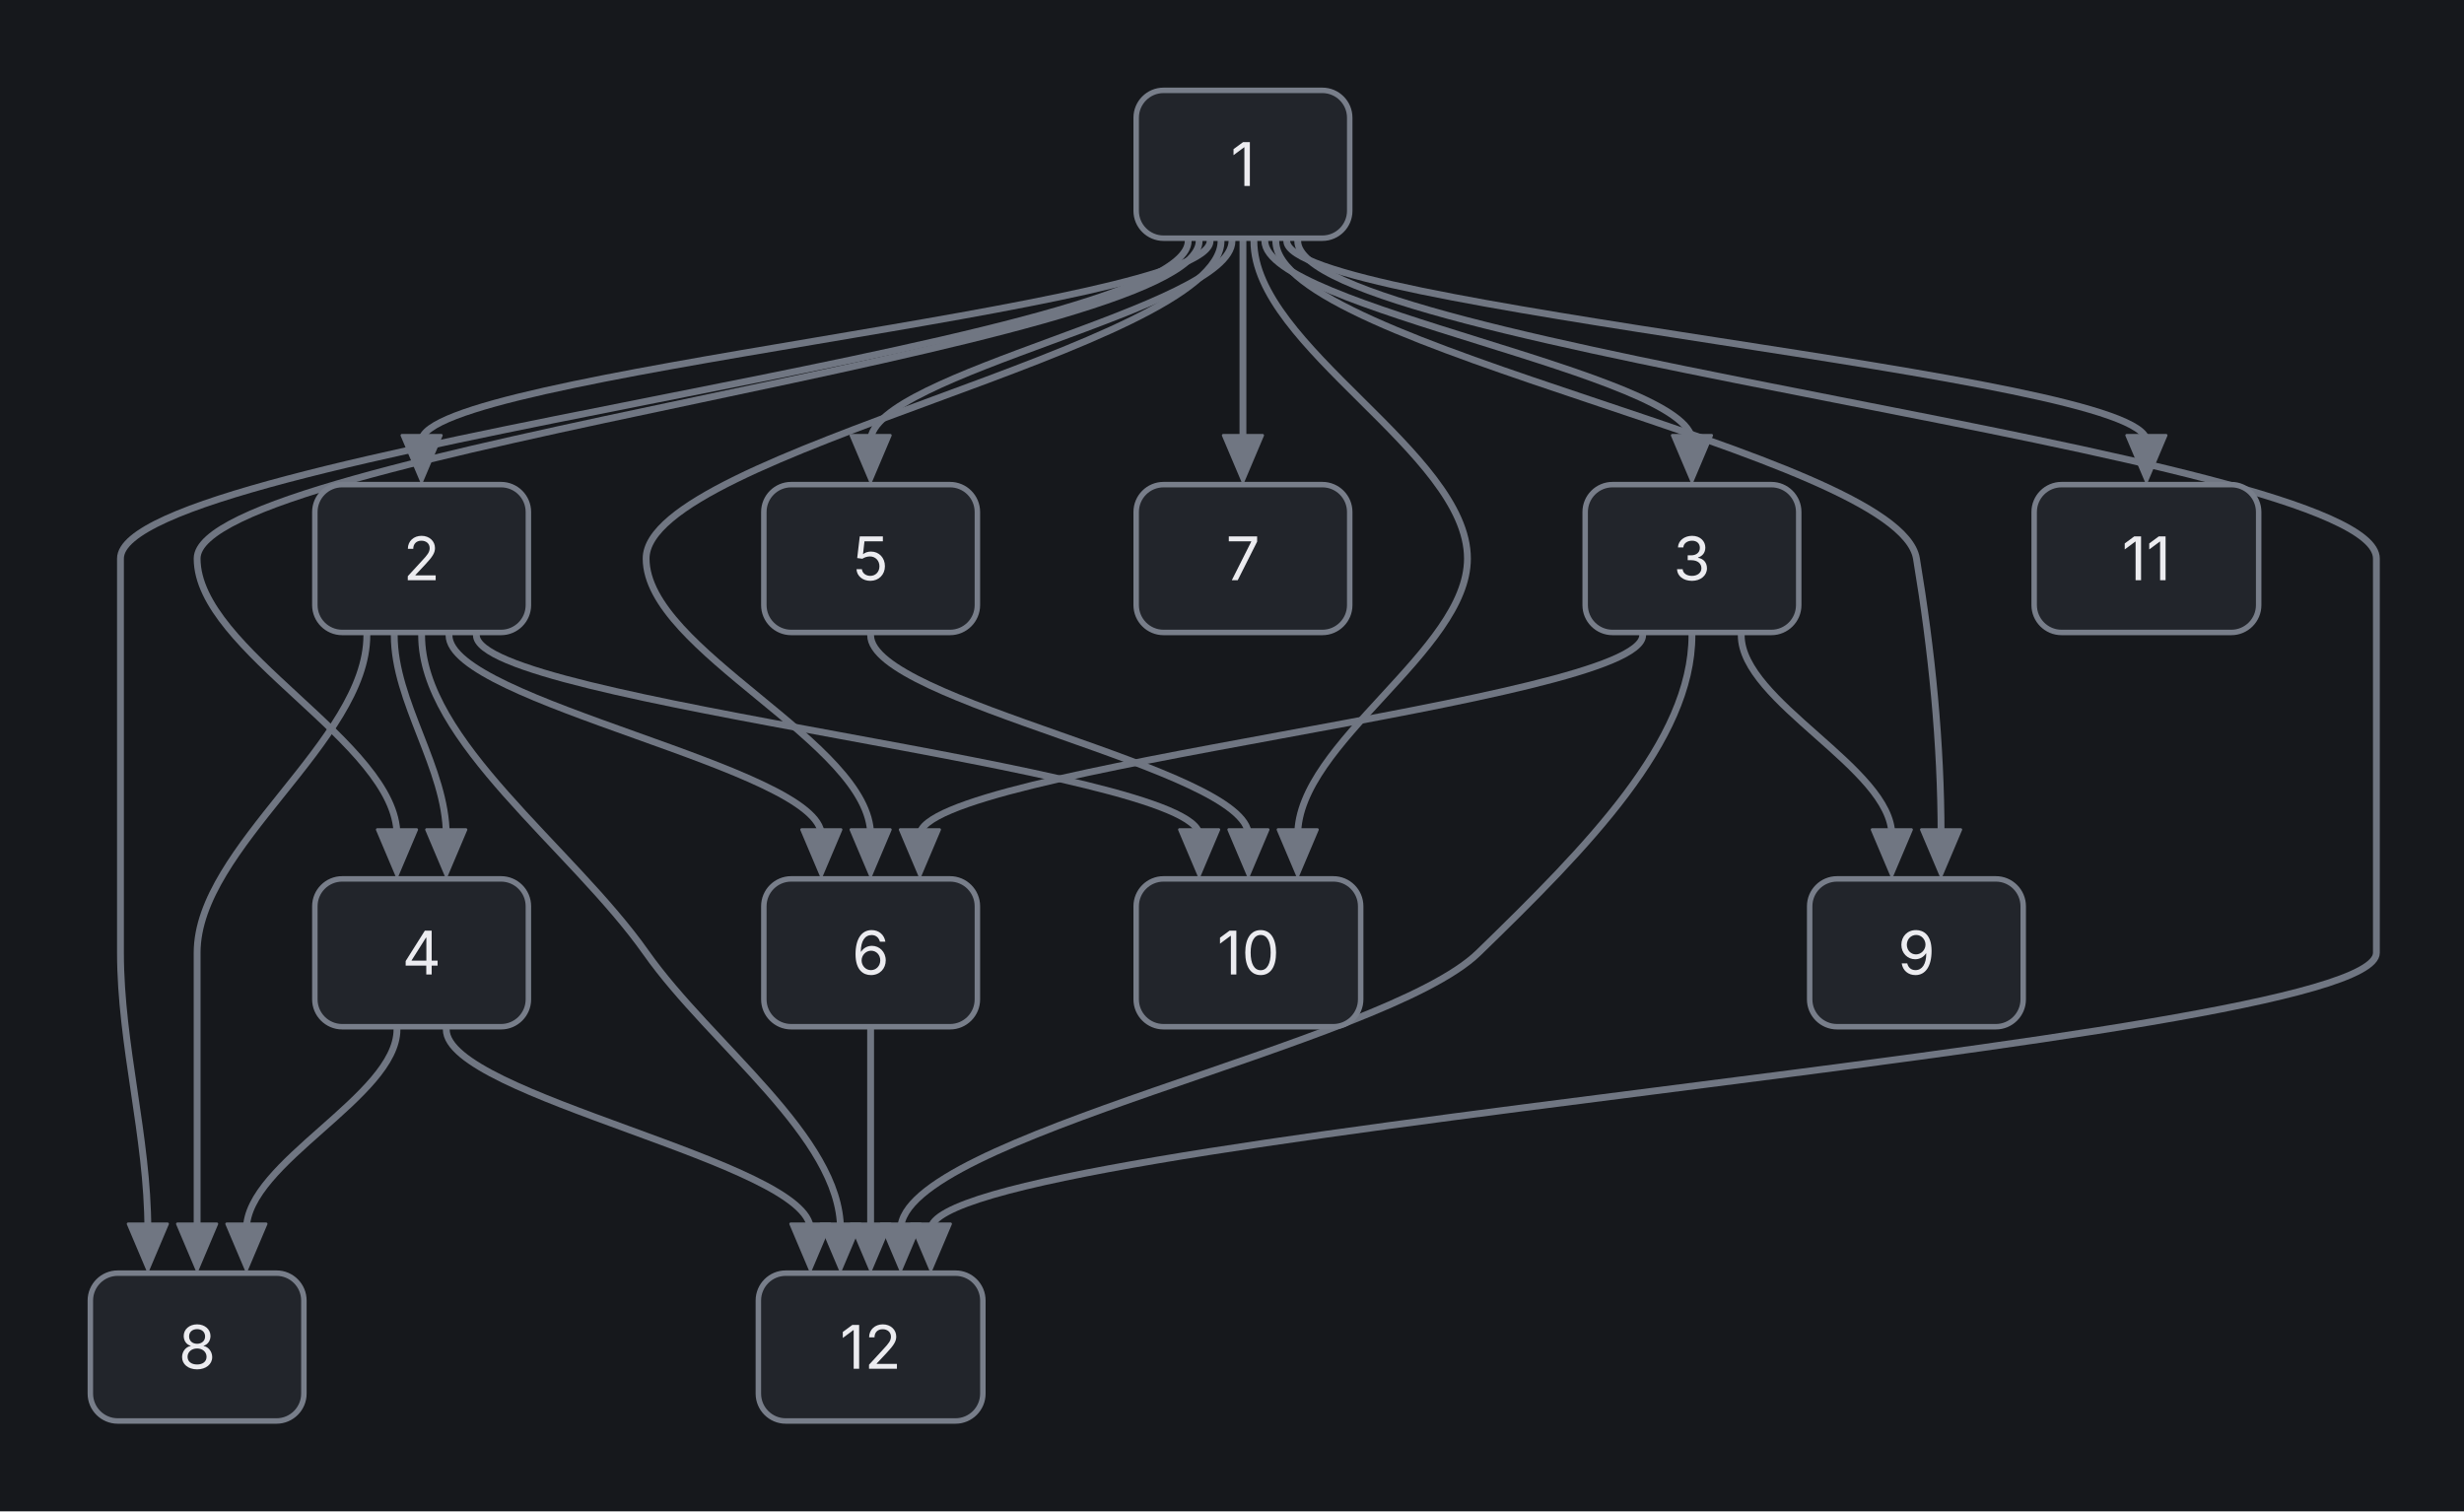
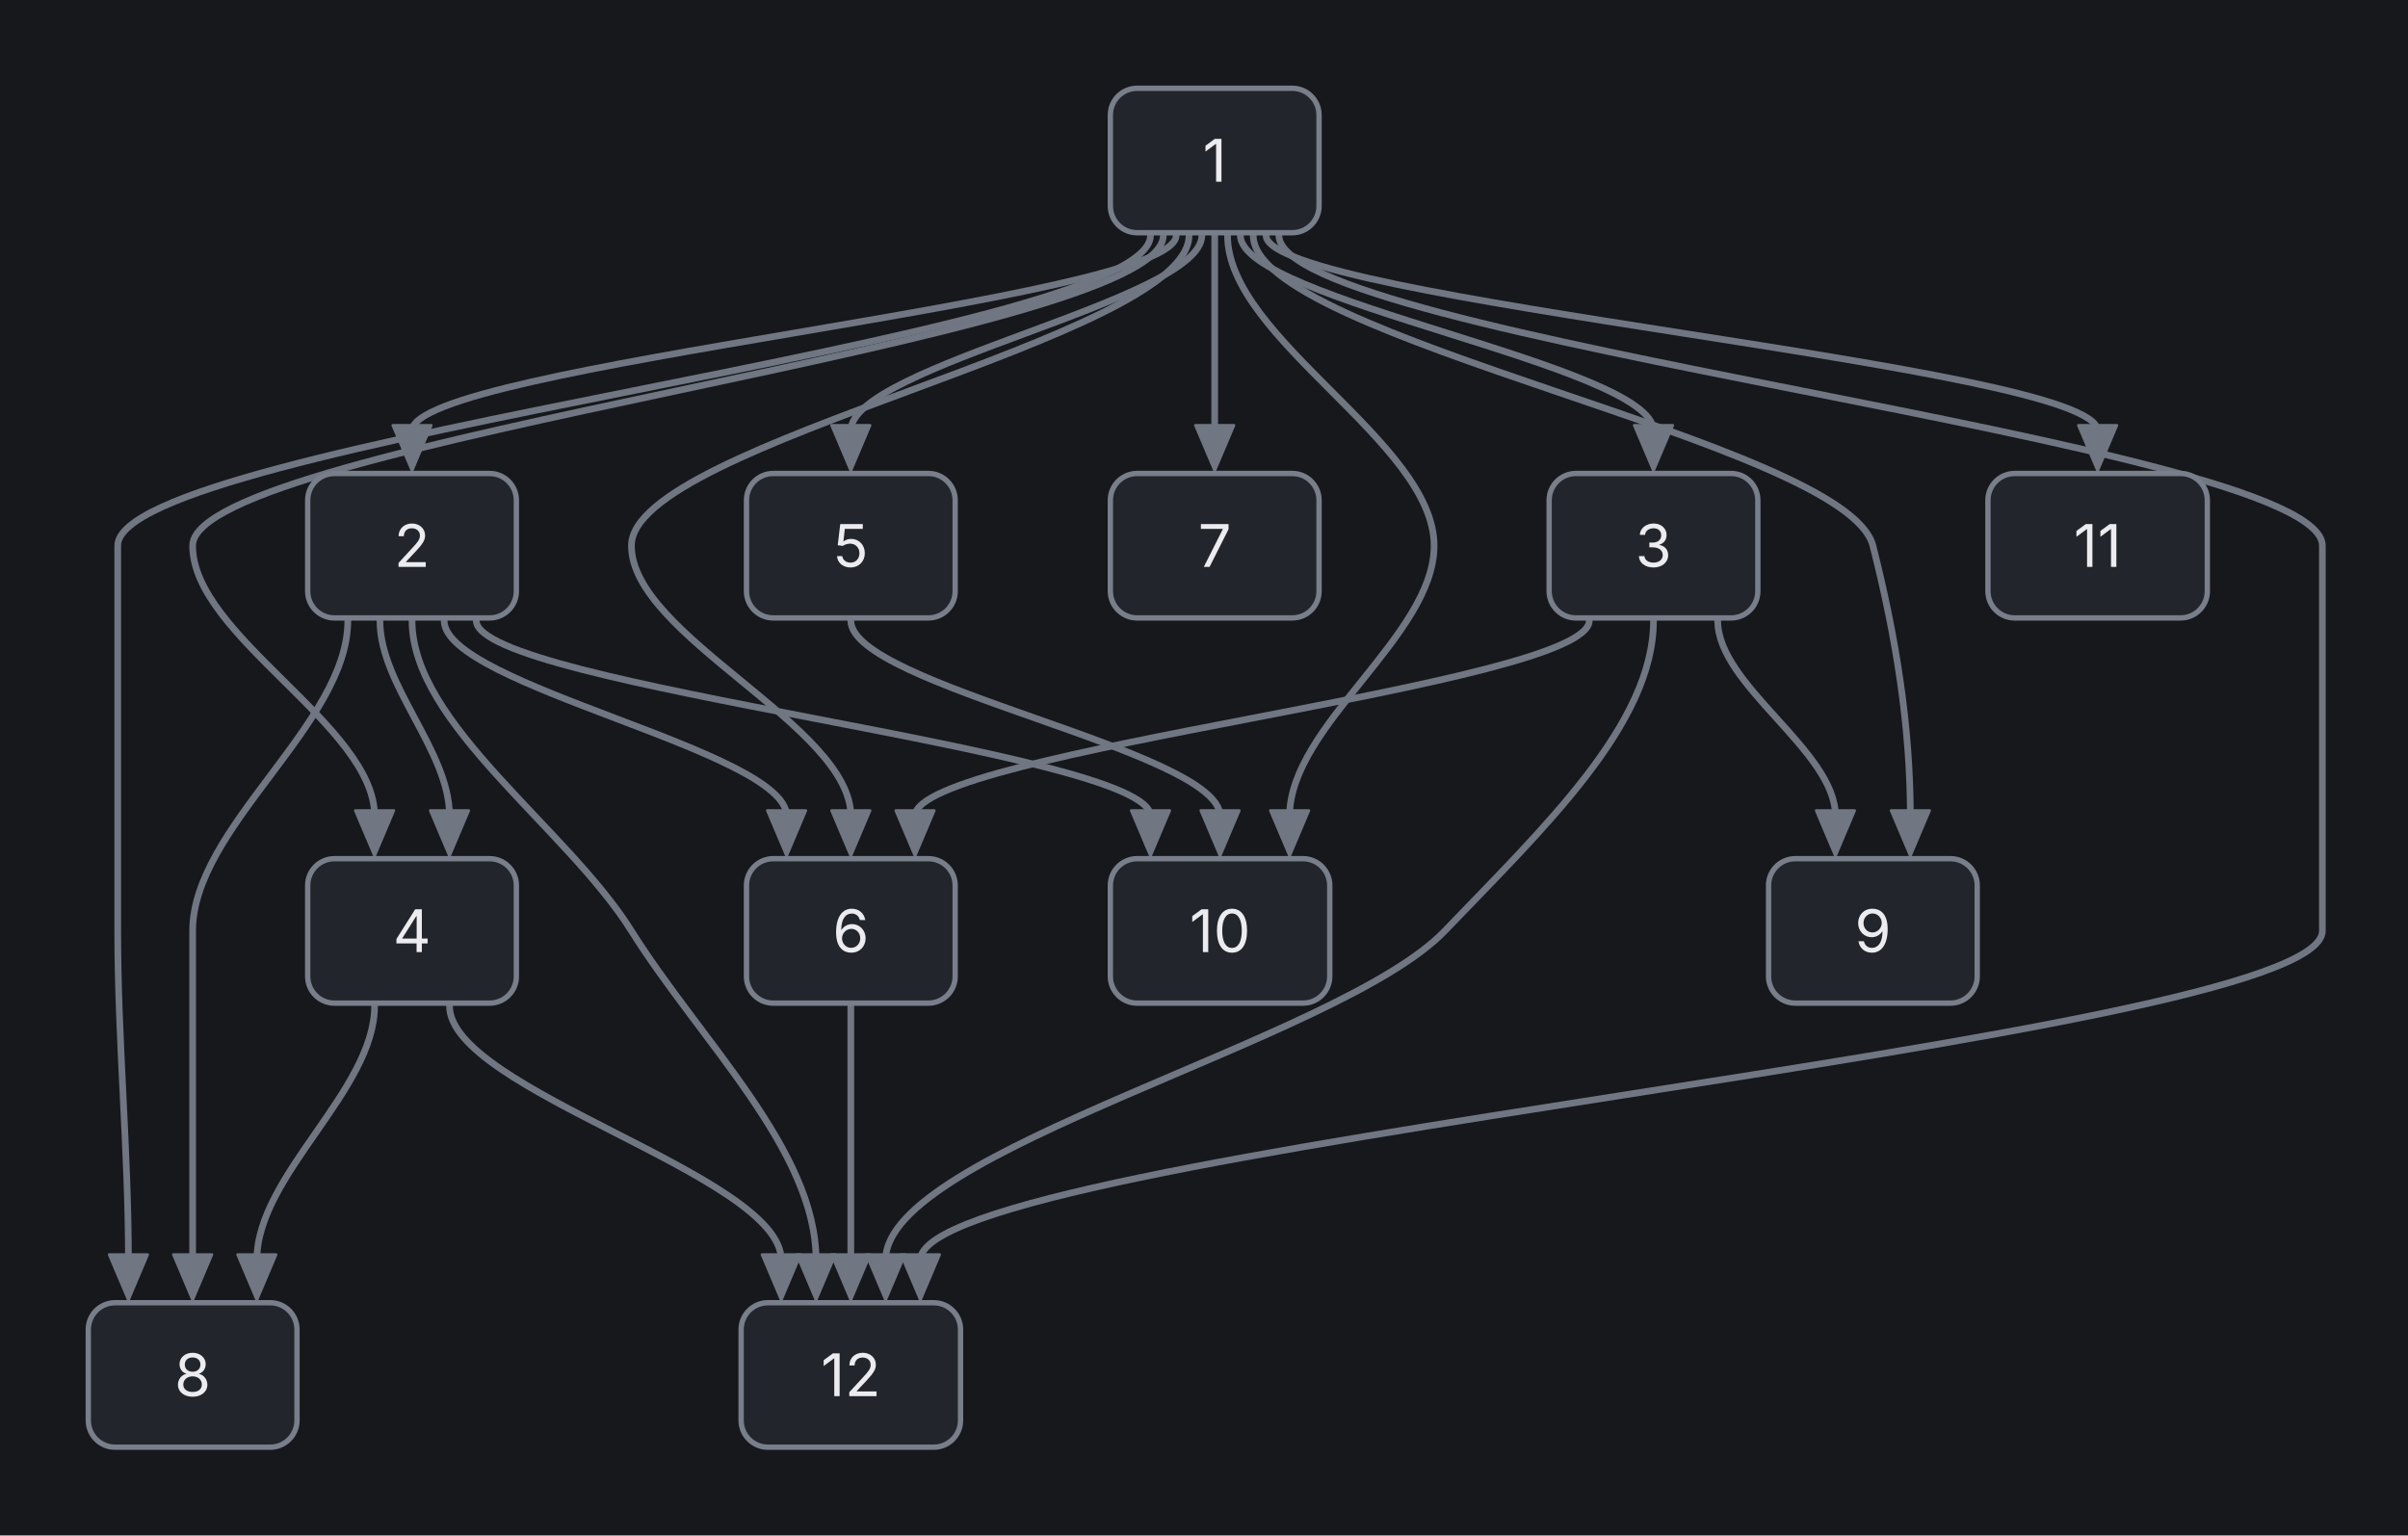
- <svg xmlns="http://www.w3.org/2000/svg" width="450" height="276" viewBox="0 0 450 276">
-   <path d="M0 0 L450 0 L450 276 L0 276 Z" fill="#16181c" />
-   <path d="M221 44 C221 56.17 77 68.33 77 80.5" fill="none" stroke="#707682" stroke-width="1.25" stroke-linecap="round" stroke-linejoin="round" />
+ <svg xmlns="http://www.w3.org/2000/svg" width="450" height="287" viewBox="0 0 450 287">
+   <path d="M0 0 L450 0 L450 287 L0 287 Z" fill="#16181c" />
+   <path d="M219.8 44 C219.8 56.17 77 68.33 77 80.5" fill="none" stroke="#707682" stroke-width="1.25" stroke-linecap="round" stroke-linejoin="round" />
  <path d="M77 88 L73.4 79.5 L80.6 79.5 Z" fill="#707682" stroke="#707682" stroke-width="0.5" stroke-linecap="round" stroke-linejoin="round" />
-   <path d="M231 44 C231 56.17 309 68.33 309 80.5" fill="none" stroke="#707682" stroke-width="1.25" stroke-linecap="round" stroke-linejoin="round" />
+   <path d="M231.8 44 C231.8 56.17 309 68.33 309 80.5" fill="none" stroke="#707682" stroke-width="1.25" stroke-linecap="round" stroke-linejoin="round" />
  <path d="M309 88 L305.4 79.5 L312.6 79.5 Z" fill="#707682" stroke="#707682" stroke-width="0.5" stroke-linecap="round" stroke-linejoin="round" />
-   <path d="M219 44 C219 63.33 36 82.67 36 102 C36 118.83 72.5 135.67 72.5 152.5" fill="none" stroke="#707682" stroke-width="1.25" stroke-linecap="round" stroke-linejoin="round" />
-   <path d="M72.5 160 L68.9 151.5 L76.1 151.5 Z" fill="#707682" stroke="#707682" stroke-width="0.5" stroke-linecap="round" stroke-linejoin="round" />
-   <path d="M225 44 C225 56.17 159 68.33 159 80.5" fill="none" stroke="#707682" stroke-width="1.25" stroke-linecap="round" stroke-linejoin="round" />
+   <path d="M217.4 44 C217.4 63.33 36 82.67 36 102 C36 118.83 70 135.67 70 152.5" fill="none" stroke="#707682" stroke-width="1.25" stroke-linecap="round" stroke-linejoin="round" />
+   <path d="M70 160 L66.4 151.5 L73.6 151.5 Z" fill="#707682" stroke="#707682" stroke-width="0.5" stroke-linecap="round" stroke-linejoin="round" />
+   <path d="M224.6 44 C224.6 56.17 159 68.33 159 80.5" fill="none" stroke="#707682" stroke-width="1.25" stroke-linecap="round" stroke-linejoin="round" />
  <path d="M159 88 L155.4 79.5 L162.6 79.5 Z" fill="#707682" stroke="#707682" stroke-width="0.5" stroke-linecap="round" stroke-linejoin="round" />
-   <path d="M223 44 C223 63.33 118 82.67 118 102 C118 118.83 159 135.67 159 152.5" fill="none" stroke="#707682" stroke-width="1.25" stroke-linecap="round" stroke-linejoin="round" />
+   <path d="M222.2 44 C222.2 63.33 118 82.67 118 102 C118 118.83 159 135.67 159 152.5" fill="none" stroke="#707682" stroke-width="1.25" stroke-linecap="round" stroke-linejoin="round" />
  <path d="M159 160 L155.4 151.5 L162.6 151.5 Z" fill="#707682" stroke="#707682" stroke-width="0.5" stroke-linecap="round" stroke-linejoin="round" />
  <path d="M227 44 C227 56.17 227 68.33 227 80.5" fill="none" stroke="#707682" stroke-width="1.25" stroke-linecap="round" stroke-linejoin="round" />
  <path d="M227 88 L223.4 79.5 L230.6 79.5 Z" fill="#707682" stroke="#707682" stroke-width="0.5" stroke-linecap="round" stroke-linejoin="round" />
-   <path d="M217 44 C217 63.33 22 82.67 22 102 C22 126 22 150 22 174 C22 190.83 27 207.67 27 224.5" fill="none" stroke="#707682" stroke-width="1.25" stroke-linecap="round" stroke-linejoin="round" />
-   <path d="M27 232 L23.4 223.5 L30.6 223.5 Z" fill="#707682" stroke="#707682" stroke-width="0.5" stroke-linecap="round" stroke-linejoin="round" />
-   <path d="M233 44 C233 63.33 346.77 82.67 350 102 C352.81 118.83 354.5 135.67 354.5 152.5" fill="none" stroke="#707682" stroke-width="1.25" stroke-linecap="round" stroke-linejoin="round" />
-   <path d="M354.5 160 L350.9 151.5 L358.1 151.5 Z" fill="#707682" stroke="#707682" stroke-width="0.5" stroke-linecap="round" stroke-linejoin="round" />
-   <path d="M229 44 C229 63.33 268 82.67 268 102 C268 118.83 237 135.67 237 152.5" fill="none" stroke="#707682" stroke-width="1.25" stroke-linecap="round" stroke-linejoin="round" />
-   <path d="M237 160 L233.4 151.5 L240.6 151.5 Z" fill="#707682" stroke="#707682" stroke-width="0.5" stroke-linecap="round" stroke-linejoin="round" />
-   <path d="M235 44 C235 56.17 392 68.33 392 80.5" fill="none" stroke="#707682" stroke-width="1.25" stroke-linecap="round" stroke-linejoin="round" />
+   <path d="M215 44 C215 63.33 22 82.67 22 102 C22 126 22 150 22 174 C22 194.5 24 215 24 235.5" fill="none" stroke="#707682" stroke-width="1.25" stroke-linecap="round" stroke-linejoin="round" />
+   <path d="M24 243 L20.4 234.5 L27.6 234.5 Z" fill="#707682" stroke="#707682" stroke-width="0.5" stroke-linecap="round" stroke-linejoin="round" />
+   <path d="M234.2 44 C234.2 63.33 345.09 82.67 350 102 C354.28 118.83 357 135.67 357 152.5" fill="none" stroke="#707682" stroke-width="1.25" stroke-linecap="round" stroke-linejoin="round" />
+   <path d="M357 160 L353.4 151.5 L360.6 151.5 Z" fill="#707682" stroke="#707682" stroke-width="0.5" stroke-linecap="round" stroke-linejoin="round" />
+   <path d="M229.4 44 C229.4 63.33 268 82.67 268 102 C268 118.83 241 135.67 241 152.5" fill="none" stroke="#707682" stroke-width="1.25" stroke-linecap="round" stroke-linejoin="round" />
+   <path d="M241 160 L237.4 151.5 L244.6 151.5 Z" fill="#707682" stroke="#707682" stroke-width="0.5" stroke-linecap="round" stroke-linejoin="round" />
+   <path d="M236.6 44 C236.6 56.17 392 68.33 392 80.5" fill="none" stroke="#707682" stroke-width="1.25" stroke-linecap="round" stroke-linejoin="round" />
  <path d="M392 88 L388.4 79.5 L395.6 79.5 Z" fill="#707682" stroke="#707682" stroke-width="0.5" stroke-linecap="round" stroke-linejoin="round" />
-   <path d="M237 44 C237 63.33 434 82.67 434 102 C434 126 434 150 434 174 C434 190.83 170 207.67 170 224.5" fill="none" stroke="#707682" stroke-width="1.25" stroke-linecap="round" stroke-linejoin="round" />
-   <path d="M170 232 L166.4 223.5 L173.6 223.5 Z" fill="#707682" stroke="#707682" stroke-width="0.5" stroke-linecap="round" stroke-linejoin="round" />
-   <path d="M72 116 C72 128.17 81.5 140.33 81.5 152.5" fill="none" stroke="#707682" stroke-width="1.25" stroke-linecap="round" stroke-linejoin="round" />
-   <path d="M81.5 160 L77.9 151.5 L85.1 151.5 Z" fill="#707682" stroke="#707682" stroke-width="0.5" stroke-linecap="round" stroke-linejoin="round" />
-   <path d="M82 116 C82 128.17 150 140.33 150 152.5" fill="none" stroke="#707682" stroke-width="1.25" stroke-linecap="round" stroke-linejoin="round" />
-   <path d="M150 160 L146.4 151.5 L153.6 151.5 Z" fill="#707682" stroke="#707682" stroke-width="0.5" stroke-linecap="round" stroke-linejoin="round" />
-   <path d="M67 116 C67 135.33 36 154.67 36 174 C36 190.83 36 207.67 36 224.5" fill="none" stroke="#707682" stroke-width="1.25" stroke-linecap="round" stroke-linejoin="round" />
-   <path d="M36 232 L32.4 223.5 L39.6 223.5 Z" fill="#707682" stroke="#707682" stroke-width="0.5" stroke-linecap="round" stroke-linejoin="round" />
-   <path d="M87 116 C87 128.17 219 140.33 219 152.5" fill="none" stroke="#707682" stroke-width="1.25" stroke-linecap="round" stroke-linejoin="round" />
-   <path d="M219 160 L215.4 151.5 L222.6 151.5 Z" fill="#707682" stroke="#707682" stroke-width="0.5" stroke-linecap="round" stroke-linejoin="round" />
-   <path d="M77 116 C77 135.33 104.37 154.67 118 174 C129.87 190.83 153.5 207.67 153.5 224.5" fill="none" stroke="#707682" stroke-width="1.25" stroke-linecap="round" stroke-linejoin="round" />
-   <path d="M153.5 232 L149.9 223.5 L157.1 223.5 Z" fill="#707682" stroke="#707682" stroke-width="0.5" stroke-linecap="round" stroke-linejoin="round" />
-   <path d="M300 116 C300 128.17 168 140.33 168 152.5" fill="none" stroke="#707682" stroke-width="1.25" stroke-linecap="round" stroke-linejoin="round" />
-   <path d="M168 160 L164.4 151.5 L171.6 151.5 Z" fill="#707682" stroke="#707682" stroke-width="0.5" stroke-linecap="round" stroke-linejoin="round" />
-   <path d="M318 116 C318 128.17 345.5 140.33 345.5 152.5" fill="none" stroke="#707682" stroke-width="1.25" stroke-linecap="round" stroke-linejoin="round" />
-   <path d="M345.5 160 L341.9 151.5 L349.1 151.5 Z" fill="#707682" stroke="#707682" stroke-width="0.5" stroke-linecap="round" stroke-linejoin="round" />
-   <path d="M309 116 C309 135.33 289.9 154.67 270 174 C252.67 190.83 164.5 207.67 164.5 224.5" fill="none" stroke="#707682" stroke-width="1.25" stroke-linecap="round" stroke-linejoin="round" />
-   <path d="M164.5 232 L160.9 223.5 L168.1 223.5 Z" fill="#707682" stroke="#707682" stroke-width="0.5" stroke-linecap="round" stroke-linejoin="round" />
-   <path d="M72.5 188 C72.5 200.17 45 212.33 45 224.5" fill="none" stroke="#707682" stroke-width="1.25" stroke-linecap="round" stroke-linejoin="round" />
-   <path d="M45 232 L41.4 223.5 L48.6 223.5 Z" fill="#707682" stroke="#707682" stroke-width="0.5" stroke-linecap="round" stroke-linejoin="round" />
-   <path d="M81.5 188 C81.5 200.17 148 212.33 148 224.5" fill="none" stroke="#707682" stroke-width="1.25" stroke-linecap="round" stroke-linejoin="round" />
-   <path d="M148 232 L144.4 223.5 L151.6 223.5 Z" fill="#707682" stroke="#707682" stroke-width="0.5" stroke-linecap="round" stroke-linejoin="round" />
+   <path d="M239 44 C239 63.33 434 82.67 434 102 C434 126 434 150 434 174 C434 194.5 172 215 172 235.5" fill="none" stroke="#707682" stroke-width="1.25" stroke-linecap="round" stroke-linejoin="round" />
+   <path d="M172 243 L168.4 234.5 L175.6 234.5 Z" fill="#707682" stroke="#707682" stroke-width="0.5" stroke-linecap="round" stroke-linejoin="round" />
+   <path d="M71 116 C71 128.17 84 140.33 84 152.5" fill="none" stroke="#707682" stroke-width="1.25" stroke-linecap="round" stroke-linejoin="round" />
+   <path d="M84 160 L80.4 151.5 L87.6 151.5 Z" fill="#707682" stroke="#707682" stroke-width="0.5" stroke-linecap="round" stroke-linejoin="round" />
+   <path d="M83 116 C83 128.17 147 140.33 147 152.5" fill="none" stroke="#707682" stroke-width="1.25" stroke-linecap="round" stroke-linejoin="round" />
+   <path d="M147 160 L143.4 151.5 L150.6 151.5 Z" fill="#707682" stroke="#707682" stroke-width="0.5" stroke-linecap="round" stroke-linejoin="round" />
+   <path d="M65 116 C65 135.33 36 154.67 36 174 C36 194.5 36 215 36 235.5" fill="none" stroke="#707682" stroke-width="1.25" stroke-linecap="round" stroke-linejoin="round" />
+   <path d="M36 243 L32.4 234.5 L39.6 234.5 Z" fill="#707682" stroke="#707682" stroke-width="0.5" stroke-linecap="round" stroke-linejoin="round" />
+   <path d="M89 116 C89 128.17 215 140.33 215 152.5" fill="none" stroke="#707682" stroke-width="1.25" stroke-linecap="round" stroke-linejoin="round" />
+   <path d="M215 160 L211.4 151.5 L218.6 151.5 Z" fill="#707682" stroke="#707682" stroke-width="0.5" stroke-linecap="round" stroke-linejoin="round" />
+   <path d="M77 116 C77 135.33 105.89 154.67 118 174 C130.84 194.5 152.5 215 152.5 235.5" fill="none" stroke="#707682" stroke-width="1.25" stroke-linecap="round" stroke-linejoin="round" />
+   <path d="M152.5 243 L148.9 234.5 L156.1 234.5 Z" fill="#707682" stroke="#707682" stroke-width="0.5" stroke-linecap="round" stroke-linejoin="round" />
+   <path d="M297 116 C297 128.17 171 140.33 171 152.5" fill="none" stroke="#707682" stroke-width="1.25" stroke-linecap="round" stroke-linejoin="round" />
+   <path d="M171 160 L167.4 151.5 L174.6 151.5 Z" fill="#707682" stroke="#707682" stroke-width="0.5" stroke-linecap="round" stroke-linejoin="round" />
+   <path d="M321 116 C321 128.17 343 140.33 343 152.5" fill="none" stroke="#707682" stroke-width="1.25" stroke-linecap="round" stroke-linejoin="round" />
+   <path d="M343 160 L339.4 151.5 L346.6 151.5 Z" fill="#707682" stroke="#707682" stroke-width="0.5" stroke-linecap="round" stroke-linejoin="round" />
+   <path d="M309 116 C309 135.33 288.55 154.67 270 174 C250.33 194.5 165.5 215 165.5 235.5" fill="none" stroke="#707682" stroke-width="1.25" stroke-linecap="round" stroke-linejoin="round" />
+   <path d="M165.5 243 L161.9 234.5 L169.1 234.5 Z" fill="#707682" stroke="#707682" stroke-width="0.5" stroke-linecap="round" stroke-linejoin="round" />
+   <path d="M70 188 C70 203.83 48 219.67 48 235.5" fill="none" stroke="#707682" stroke-width="1.25" stroke-linecap="round" stroke-linejoin="round" />
+   <path d="M48 243 L44.4 234.5 L51.6 234.5 Z" fill="#707682" stroke="#707682" stroke-width="0.5" stroke-linecap="round" stroke-linejoin="round" />
+   <path d="M84 188 C84 203.83 146 219.67 146 235.5" fill="none" stroke="#707682" stroke-width="1.25" stroke-linecap="round" stroke-linejoin="round" />
+   <path d="M146 243 L142.4 234.5 L149.6 234.5 Z" fill="#707682" stroke="#707682" stroke-width="0.5" stroke-linecap="round" stroke-linejoin="round" />
  <path d="M159 116 C159 128.17 228 140.33 228 152.5" fill="none" stroke="#707682" stroke-width="1.25" stroke-linecap="round" stroke-linejoin="round" />
  <path d="M228 160 L224.4 151.5 L231.6 151.5 Z" fill="#707682" stroke="#707682" stroke-width="0.5" stroke-linecap="round" stroke-linejoin="round" />
-   <path d="M159 188 C159 200.17 159 212.33 159 224.5" fill="none" stroke="#707682" stroke-width="1.25" stroke-linecap="round" stroke-linejoin="round" />
-   <path d="M159 232 L155.4 223.5 L162.6 223.5 Z" fill="#707682" stroke="#707682" stroke-width="0.5" stroke-linecap="round" stroke-linejoin="round" />
+   <path d="M159 188 C159 203.83 159 219.67 159 235.5" fill="none" stroke="#707682" stroke-width="1.25" stroke-linecap="round" stroke-linejoin="round" />
+   <path d="M159 243 L155.4 234.5 L162.6 234.5 Z" fill="#707682" stroke="#707682" stroke-width="0.5" stroke-linecap="round" stroke-linejoin="round" />
  <path d="M212.5 16.5 L241.5 16.5 C244.26 16.5 246.5 18.74 246.5 21.5 L246.5 38.5 C246.5 41.26 244.26 43.5 241.5 43.5 L212.5 43.5 C209.74 43.5 207.5 41.26 207.5 38.5 L207.5 21.5 C207.5 18.74 209.74 16.5 212.5 16.5 Z" fill="#22252b" stroke="#787e8a" stroke-width="1" />
  <text x="227" y="33.96" font-size="11" fill="#ececf0" text-anchor="middle" font-family="Inter, &quot;Helvetica Neue&quot;, Helvetica, Arial, sans-serif">1</text>
  <path d="M62.5 88.5 L91.5 88.5 C94.26 88.5 96.5 90.74 96.5 93.5 L96.5 110.5 C96.5 113.26 94.26 115.5 91.5 115.5 L62.5 115.5 C59.74 115.5 57.5 113.26 57.5 110.5 L57.5 93.5 C57.5 90.74 59.74 88.5 62.5 88.5 Z" fill="#22252b" stroke="#787e8a" stroke-width="1" />
  <text x="77" y="105.96" font-size="11" fill="#ececf0" text-anchor="middle" font-family="Inter, &quot;Helvetica Neue&quot;, Helvetica, Arial, sans-serif">2</text>
  <path d="M294.5 88.5 L323.5 88.5 C326.26 88.5 328.5 90.74 328.5 93.5 L328.5 110.5 C328.5 113.26 326.26 115.5 323.5 115.5 L294.5 115.5 C291.74 115.5 289.5 113.26 289.5 110.5 L289.5 93.5 C289.5 90.74 291.74 88.5 294.5 88.5 Z" fill="#22252b" stroke="#787e8a" stroke-width="1" />
  <text x="309" y="105.96" font-size="11" fill="#ececf0" text-anchor="middle" font-family="Inter, &quot;Helvetica Neue&quot;, Helvetica, Arial, sans-serif">3</text>
  <path d="M62.5 160.5 L91.5 160.5 C94.26 160.5 96.5 162.74 96.5 165.5 L96.5 182.5 C96.5 185.26 94.26 187.5 91.5 187.5 L62.5 187.5 C59.74 187.5 57.5 185.26 57.5 182.5 L57.5 165.5 C57.5 162.74 59.74 160.5 62.5 160.5 Z" fill="#22252b" stroke="#787e8a" stroke-width="1" />
  <text x="77" y="177.96" font-size="11" fill="#ececf0" text-anchor="middle" font-family="Inter, &quot;Helvetica Neue&quot;, Helvetica, Arial, sans-serif">4</text>
  <path d="M144.5 88.5 L173.5 88.5 C176.26 88.5 178.5 90.74 178.5 93.5 L178.5 110.5 C178.5 113.26 176.26 115.5 173.5 115.5 L144.5 115.5 C141.74 115.5 139.5 113.26 139.5 110.5 L139.5 93.5 C139.5 90.74 141.74 88.5 144.5 88.5 Z" fill="#22252b" stroke="#787e8a" stroke-width="1" />
  <text x="159" y="105.96" font-size="11" fill="#ececf0" text-anchor="middle" font-family="Inter, &quot;Helvetica Neue&quot;, Helvetica, Arial, sans-serif">5</text>
  <path d="M144.5 160.5 L173.5 160.5 C176.26 160.5 178.5 162.74 178.5 165.5 L178.5 182.5 C178.5 185.26 176.26 187.5 173.5 187.5 L144.5 187.5 C141.74 187.5 139.5 185.26 139.5 182.5 L139.5 165.5 C139.5 162.74 141.74 160.5 144.5 160.5 Z" fill="#22252b" stroke="#787e8a" stroke-width="1" />
  <text x="159" y="177.96" font-size="11" fill="#ececf0" text-anchor="middle" font-family="Inter, &quot;Helvetica Neue&quot;, Helvetica, Arial, sans-serif">6</text>
  <path d="M212.5 88.5 L241.5 88.5 C244.26 88.5 246.5 90.74 246.5 93.5 L246.5 110.5 C246.5 113.26 244.26 115.5 241.5 115.5 L212.5 115.5 C209.74 115.5 207.5 113.26 207.5 110.5 L207.5 93.5 C207.5 90.74 209.74 88.5 212.5 88.5 Z" fill="#22252b" stroke="#787e8a" stroke-width="1" />
  <text x="227" y="105.96" font-size="11" fill="#ececf0" text-anchor="middle" font-family="Inter, &quot;Helvetica Neue&quot;, Helvetica, Arial, sans-serif">7</text>
-   <path d="M21.5 232.5 L50.5 232.5 C53.26 232.5 55.5 234.74 55.5 237.5 L55.5 254.5 C55.5 257.26 53.26 259.5 50.5 259.5 L21.5 259.5 C18.74 259.5 16.5 257.26 16.5 254.5 L16.5 237.5 C16.5 234.74 18.74 232.5 21.5 232.5 Z" fill="#22252b" stroke="#787e8a" stroke-width="1" />
-   <text x="36" y="249.96" font-size="11" fill="#ececf0" text-anchor="middle" font-family="Inter, &quot;Helvetica Neue&quot;, Helvetica, Arial, sans-serif">8</text>
+   <path d="M21.5 243.5 L50.5 243.5 C53.26 243.5 55.5 245.74 55.5 248.5 L55.5 265.5 C55.5 268.26 53.26 270.5 50.5 270.5 L21.5 270.5 C18.74 270.5 16.5 268.26 16.5 265.5 L16.5 248.5 C16.5 245.74 18.74 243.5 21.5 243.5 Z" fill="#22252b" stroke="#787e8a" stroke-width="1" />
+   <text x="36" y="260.96" font-size="11" fill="#ececf0" text-anchor="middle" font-family="Inter, &quot;Helvetica Neue&quot;, Helvetica, Arial, sans-serif">8</text>
  <path d="M335.5 160.5 L364.5 160.5 C367.26 160.5 369.5 162.74 369.5 165.5 L369.5 182.5 C369.5 185.26 367.26 187.5 364.5 187.5 L335.5 187.5 C332.74 187.5 330.5 185.26 330.5 182.5 L330.5 165.5 C330.5 162.74 332.74 160.5 335.5 160.5 Z" fill="#22252b" stroke="#787e8a" stroke-width="1" />
  <text x="350" y="177.96" font-size="11" fill="#ececf0" text-anchor="middle" font-family="Inter, &quot;Helvetica Neue&quot;, Helvetica, Arial, sans-serif">9</text>
  <path d="M212.5 160.5 L243.5 160.5 C246.26 160.5 248.5 162.74 248.5 165.5 L248.5 182.5 C248.5 185.26 246.26 187.5 243.5 187.5 L212.5 187.5 C209.74 187.5 207.5 185.26 207.5 182.5 L207.5 165.5 C207.5 162.74 209.74 160.5 212.5 160.5 Z" fill="#22252b" stroke="#787e8a" stroke-width="1" />
  <text x="228" y="177.96" font-size="11" fill="#ececf0" text-anchor="middle" font-family="Inter, &quot;Helvetica Neue&quot;, Helvetica, Arial, sans-serif">10</text>
  <path d="M376.5 88.5 L407.5 88.5 C410.26 88.5 412.5 90.74 412.5 93.5 L412.5 110.5 C412.5 113.26 410.26 115.5 407.5 115.5 L376.5 115.5 C373.74 115.5 371.5 113.26 371.5 110.5 L371.5 93.5 C371.5 90.74 373.74 88.5 376.5 88.5 Z" fill="#22252b" stroke="#787e8a" stroke-width="1" />
  <text x="392" y="105.96" font-size="11" fill="#ececf0" text-anchor="middle" font-family="Inter, &quot;Helvetica Neue&quot;, Helvetica, Arial, sans-serif">11</text>
-   <path d="M143.5 232.5 L174.5 232.5 C177.26 232.5 179.5 234.74 179.5 237.5 L179.5 254.5 C179.5 257.26 177.26 259.5 174.5 259.5 L143.5 259.5 C140.74 259.5 138.5 257.26 138.5 254.5 L138.5 237.5 C138.5 234.74 140.74 232.5 143.5 232.5 Z" fill="#22252b" stroke="#787e8a" stroke-width="1" />
-   <text x="159" y="249.96" font-size="11" fill="#ececf0" text-anchor="middle" font-family="Inter, &quot;Helvetica Neue&quot;, Helvetica, Arial, sans-serif">12</text>
+   <path d="M143.5 243.5 L174.5 243.5 C177.26 243.5 179.5 245.74 179.5 248.5 L179.5 265.5 C179.5 268.26 177.26 270.5 174.5 270.5 L143.5 270.5 C140.74 270.5 138.5 268.26 138.5 265.5 L138.5 248.5 C138.5 245.74 140.74 243.5 143.5 243.5 Z" fill="#22252b" stroke="#787e8a" stroke-width="1" />
+   <text x="159" y="260.96" font-size="11" fill="#ececf0" text-anchor="middle" font-family="Inter, &quot;Helvetica Neue&quot;, Helvetica, Arial, sans-serif">12</text>
</svg>
